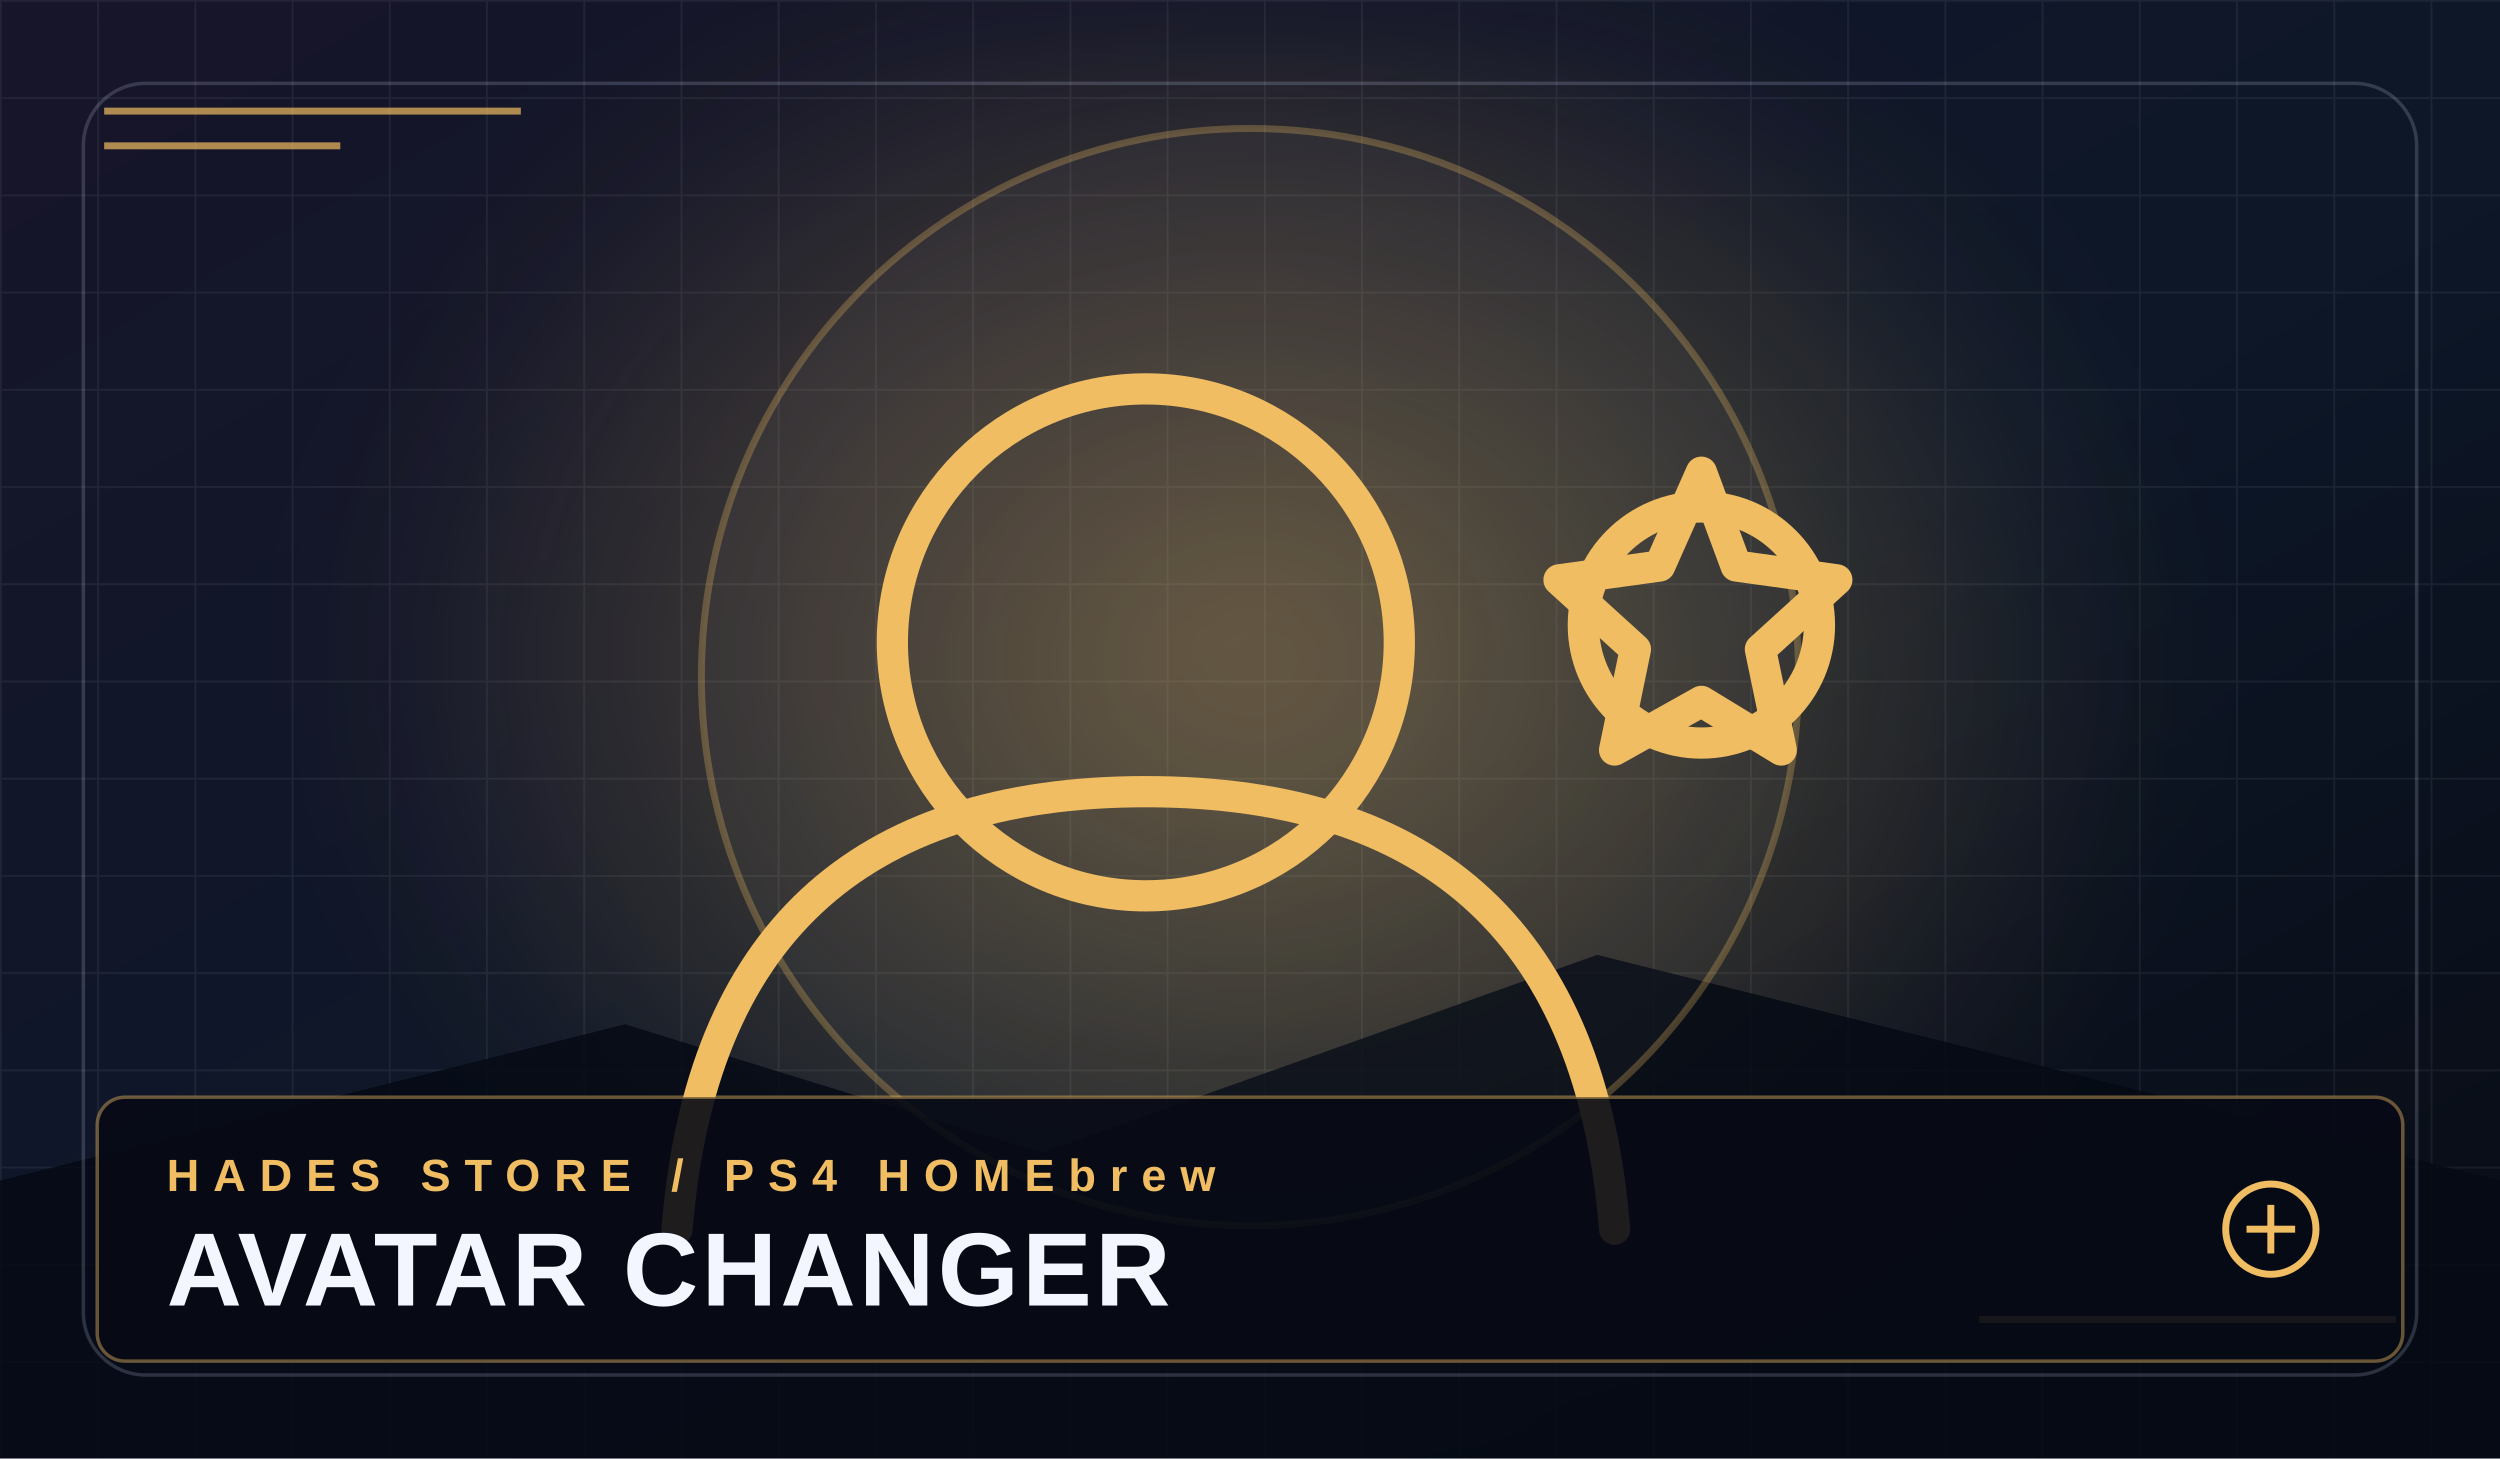
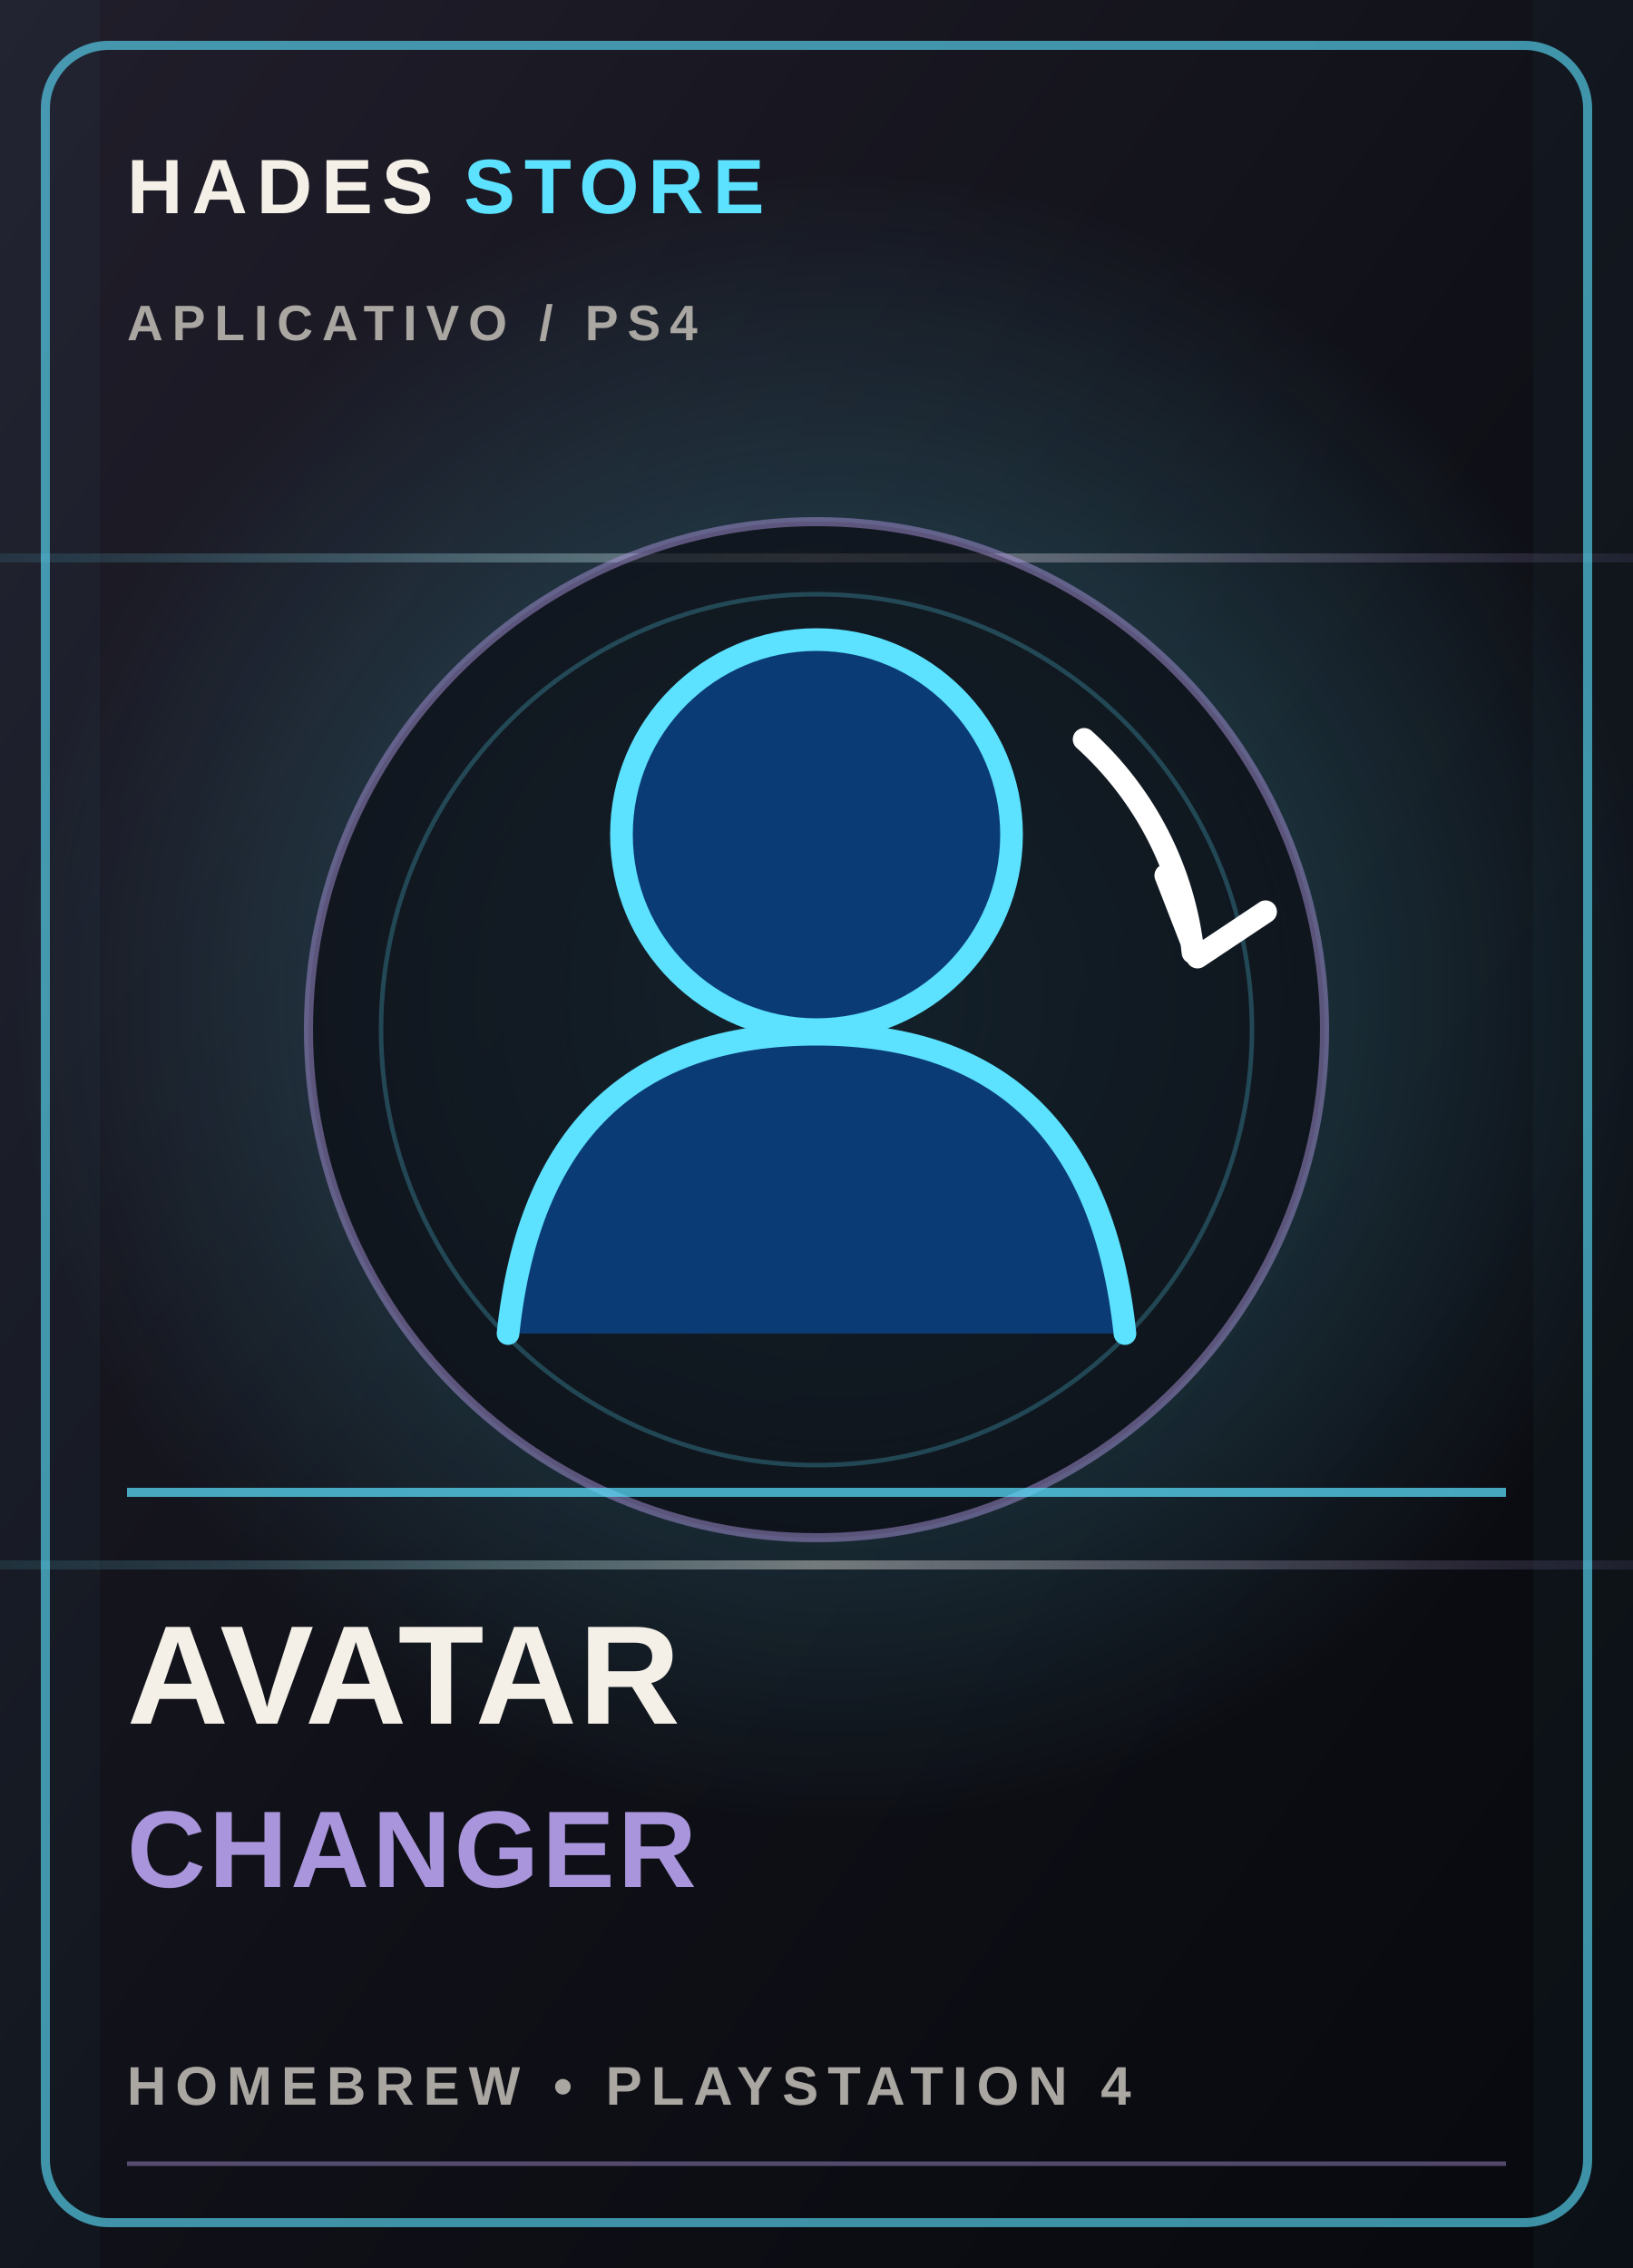
- <svg xmlns="http://www.w3.org/2000/svg" viewBox="0 0 720 420" role="img" aria-label="Capa Avatar Changer">
+ <svg xmlns="http://www.w3.org/2000/svg" viewBox="0 0 360 500" role="img" aria-labelledby="title desc">
  <defs>
-     <linearGradient id="bg" x2="1" y2="1">
-       <stop stop-color="#17152a" />
-       <stop offset=".55" stop-color="#0d1728" />
-       <stop offset="1" stop-color="#080b13" />
+     <linearGradient id="bg-cover-8" x1="0" y1="0" x2="1" y2="1">
+       <stop stop-color="#211e2b" />
+       <stop offset=".52" stop-color="#101118" />
+       <stop offset="1" stop-color="#08090e" />
    </linearGradient>
-     <radialGradient id="glow">
-       <stop stop-color="#f0bd62" stop-opacity=".4" />
-       <stop offset="1" stop-color="#f0bd62" stop-opacity="0" />
+     <radialGradient id="glow-cover-8">
+       <stop stop-color="#5ce1ff" stop-opacity=".34" />
+       <stop offset="1" stop-color="#5ce1ff" stop-opacity="0" />
    </radialGradient>
-     <pattern id="grid" width="28" height="28" patternUnits="userSpaceOnUse">
-       <path d="M28 0H0v28" fill="none" stroke="#d9e7ff" stroke-opacity=".07" />
-     </pattern>
-     <filter id="blur">
-       <feGaussianBlur stdDeviation="22" />
-     </filter>
+     <linearGradient id="foil-cover-8" x1="0" y1="0" x2="1" y2="0">
+       <stop stop-color="#5ce1ff" stop-opacity=".1" />
+       <stop offset=".5" stop-color="#f4f0e8" stop-opacity=".42" />
+       <stop offset="1" stop-color="#a995db" stop-opacity=".1" />
+     </linearGradient>
  </defs>
-   <rect width="720" height="420" fill="url(#bg)" />
-   <rect width="720" height="420" fill="url(#grid)" />
-   <ellipse cx="360" cy="190" rx="260" ry="210" fill="url(#glow)" filter="url(#blur)" />
-   <path d="M0 340 180 295 300 332 460 275 720 340v80H0z" fill="#050914" opacity=".85" />
-   <circle cx="360" cy="195" r="158" fill="#fff" fill-opacity=".025" stroke="#f0bd62" stroke-opacity=".28" stroke-width="2" />
-   <g fill="none" stroke="#f0bd62" stroke-width="9" stroke-linecap="round" stroke-linejoin="round">
-     <circle cx="330" cy="185" r="73" />
-     <path d="M195 354q10-126 135-126t135 126" />
-     <circle cx="490" cy="180" r="34" />
-     <path d="m490 136 10 27 29 4-22 20 6 29-23-14-25 14 6-29-22-20 29-4z" />
+   <rect width="360" height="500" fill="url(#bg-cover-8)" />
+   <circle cx="185" cy="220" r="183" fill="url(#glow-cover-8)" />
+   <path d="M0 123h360M0 345h360" stroke="url(#foil-cover-8)" stroke-width="2" />
+   <path d="M0 0h22v500H0zm338 0h22v500h-22z" fill="#5ce1ff" opacity=".035" />
+   <rect x="10" y="10" width="340" height="480" rx="14" fill="none" stroke="#5ce1ff" stroke-opacity=".62" stroke-width="2" />
+   <text x="28" y="47" fill="#f4f0e8" font-family="Arial,sans-serif" font-size="17" font-weight="800" letter-spacing="2">HADES <tspan fill="#5ce1ff">STORE</tspan>
+   </text>
+   <text x="28" y="75" fill="#aaa6a1" font-family="Arial,sans-serif" font-size="11" font-weight="700" letter-spacing="2">APLICATIVO  /  PS4</text>
+   <circle cx="180" cy="227" r="112" fill="#0c0d14" fill-opacity=".72" stroke="#a995db" stroke-opacity=".5" stroke-width="2" />
+   <circle cx="180" cy="227" r="96" fill="none" stroke="#5ce1ff" stroke-opacity=".24" stroke-width="1" />
+   <g color="#5ce1ff">
+     <circle cx="180" cy="184" r="43" fill="#0b3b75" stroke="#5ce1ff" stroke-width="5" />
+     <path d="M112 294q7-66 68-66t68 66" fill="#0b3b75" stroke="#5ce1ff" stroke-width="5" stroke-linecap="round" />
+     <path d="M239 163a74 74 0 0 1 24 47m-6-17 7 18 15-10" fill="none" stroke="#ffffff" stroke-width="5" stroke-linecap="round" stroke-linejoin="round" />
  </g>
-   <path d="M30 32h120m-120 10h68M570 380h120" stroke="#f0bd62" stroke-opacity=".7" stroke-width="2" />
-   <rect x="24" y="24" width="672" height="372" rx="18" fill="none" stroke="#d8e7ff" stroke-opacity=".18" />
-   <rect x="28" y="316" width="664" height="76" rx="8" fill="#070b16" fill-opacity=".9" stroke="#f0bd62" stroke-opacity=".42" />
-   <text x="48" y="343" fill="#f0bd62" font-family="Arial,sans-serif" font-size="13" font-weight="700" letter-spacing="4">HADES STORE  /  PS4 HOMEbrew</text>
-   <text x="48" y="376" fill="#f4f6ff" font-family="Arial,sans-serif" font-size="30" font-weight="800" letter-spacing="1">AVATAR CHANGER</text>
-   <circle cx="654" cy="354" r="13" fill="none" stroke="#f0bd62" stroke-width="2" />
-   <path d="M647 354h14m-7-7v14" stroke="#f0bd62" stroke-width="2" />
+   <path d="M28 329h304" stroke="#5ce1ff" stroke-opacity=".72" stroke-width="2" />
+   <text x="28" y="380" fill="#f4f0e8" font-family="Arial,sans-serif" font-size="31" font-weight="900" letter-spacing=".4">AVATAR</text>
+   <text x="28" y="416" fill="#a995db" font-family="Arial,sans-serif" font-size="24" font-weight="800" letter-spacing=".7">CHANGER</text>
+   <text x="28" y="464" fill="#aaa6a1" font-family="Arial,sans-serif" font-size="12" font-weight="700" letter-spacing="2">HOMEBREW  •  PLAYSTATION 4</text>
+   <path d="M28 477h304" stroke="#a995db" stroke-opacity=".45" />
</svg>
